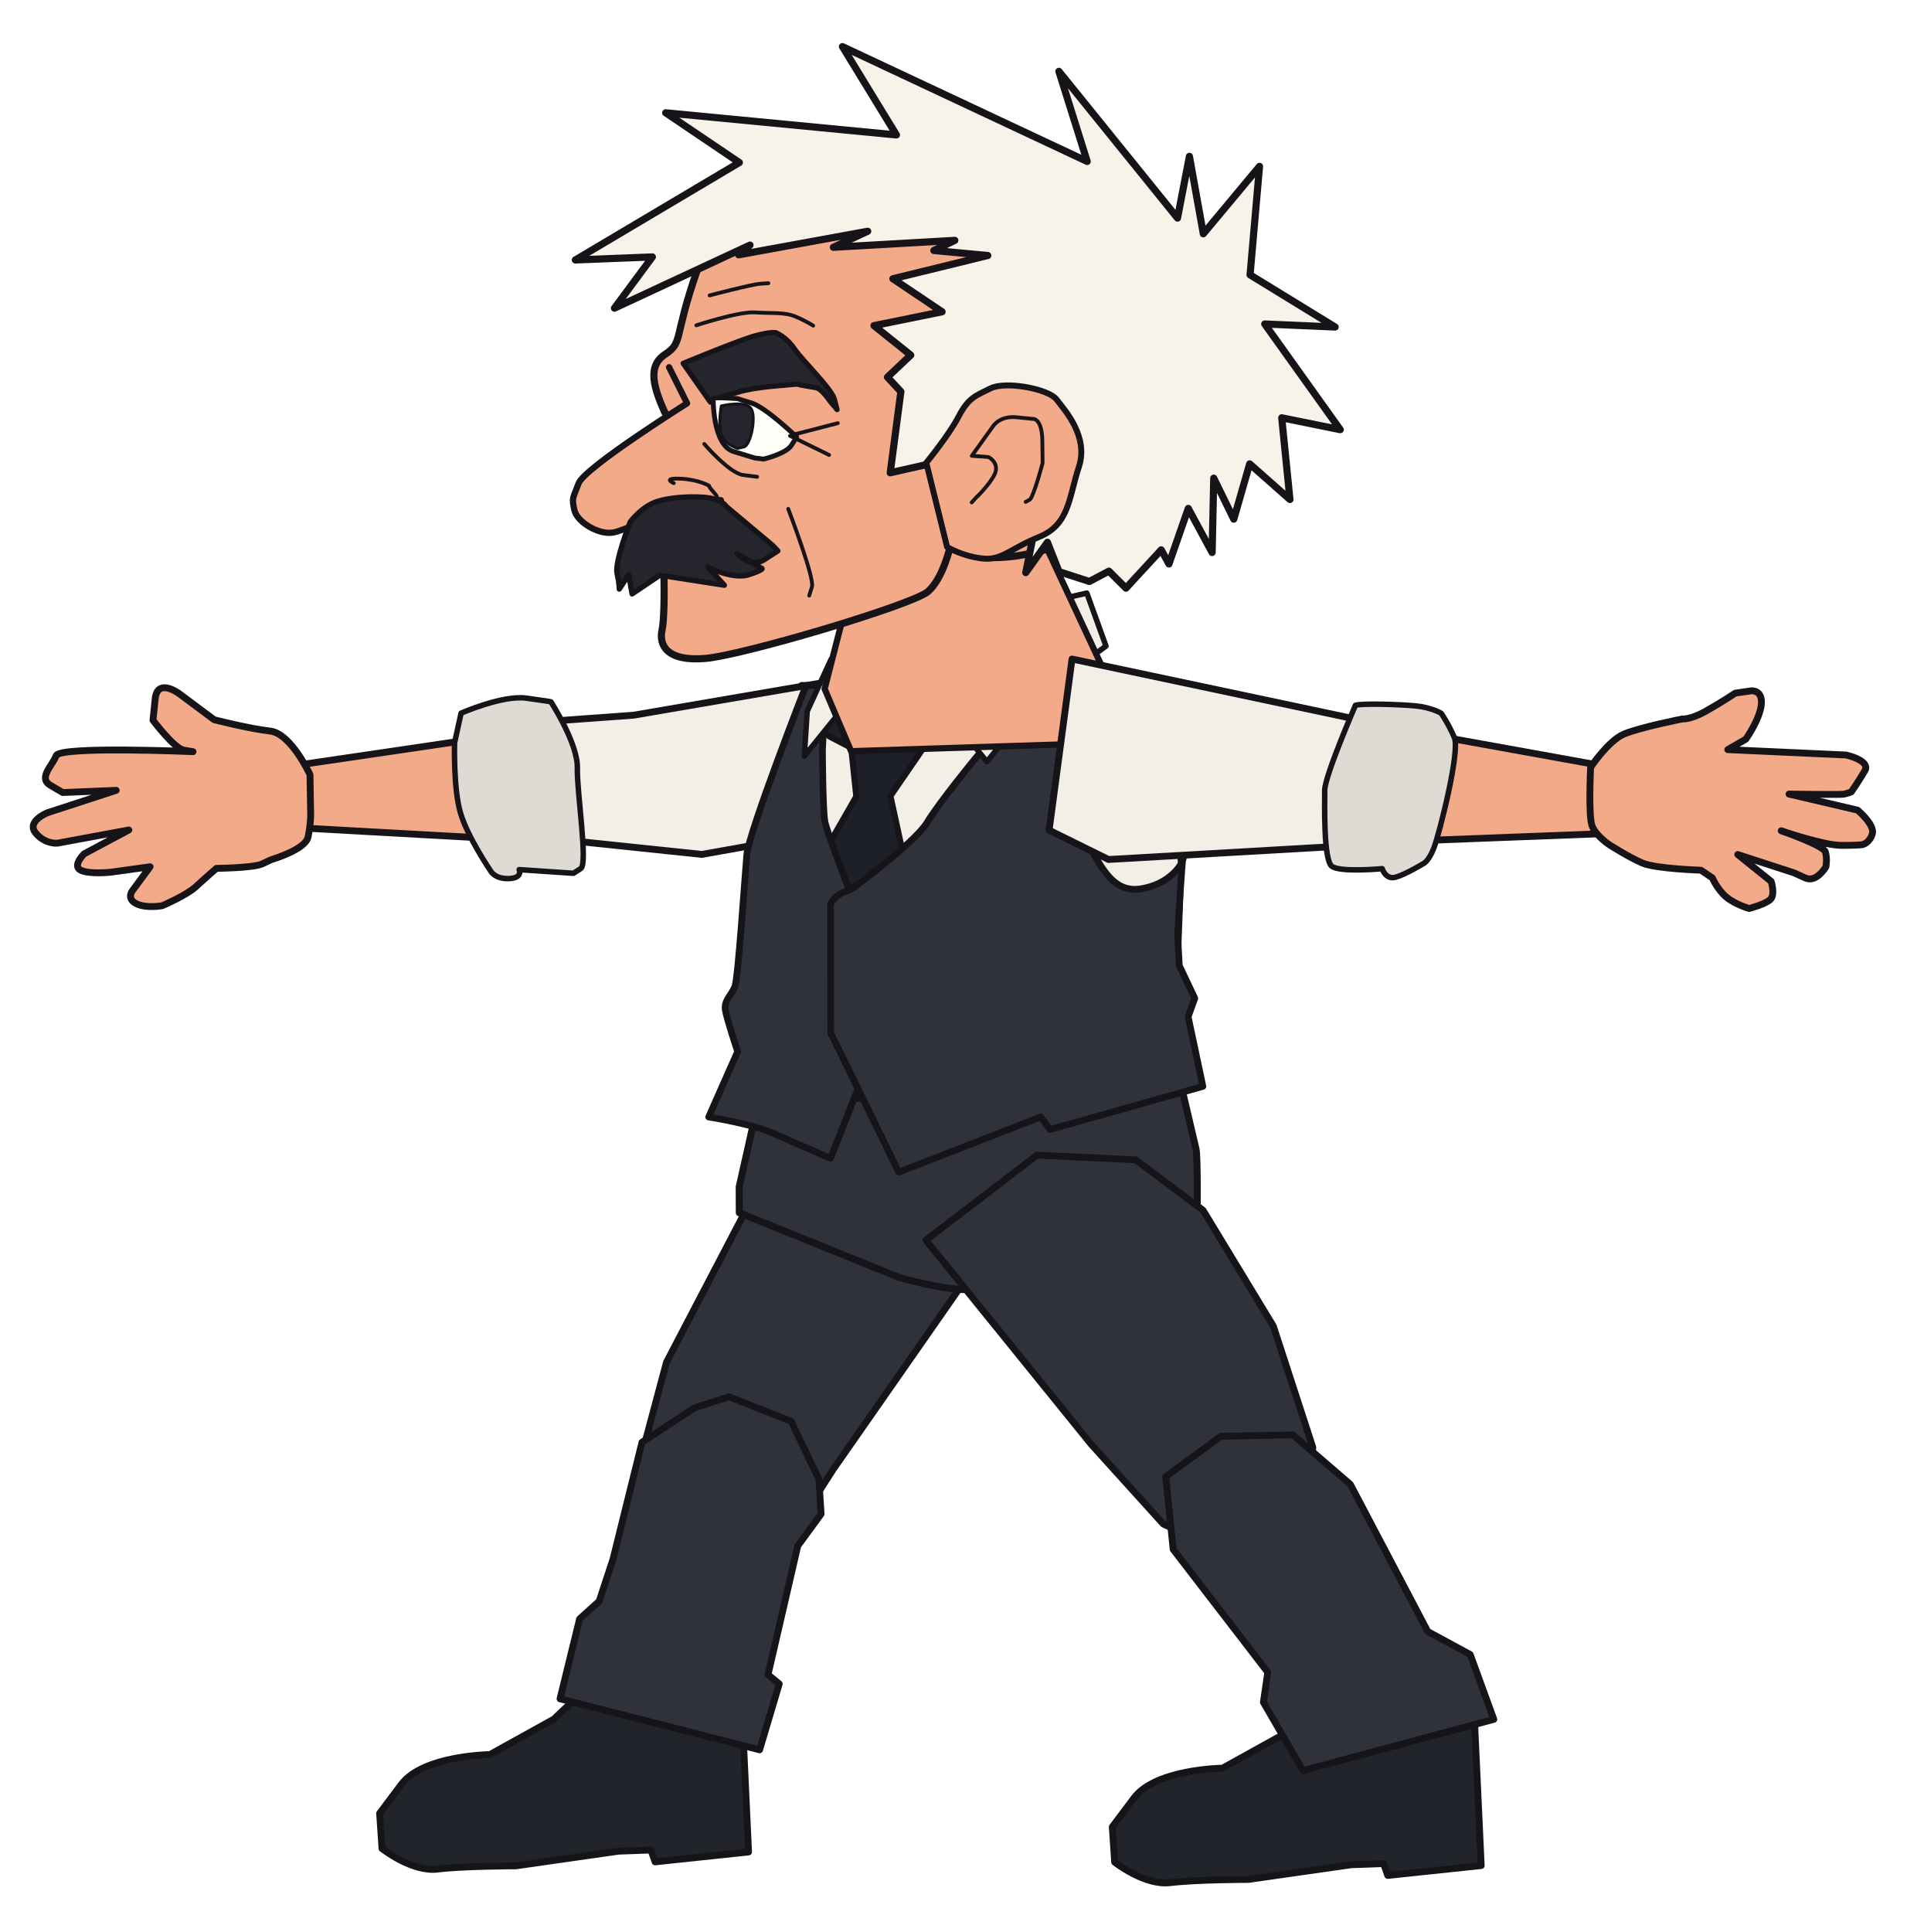
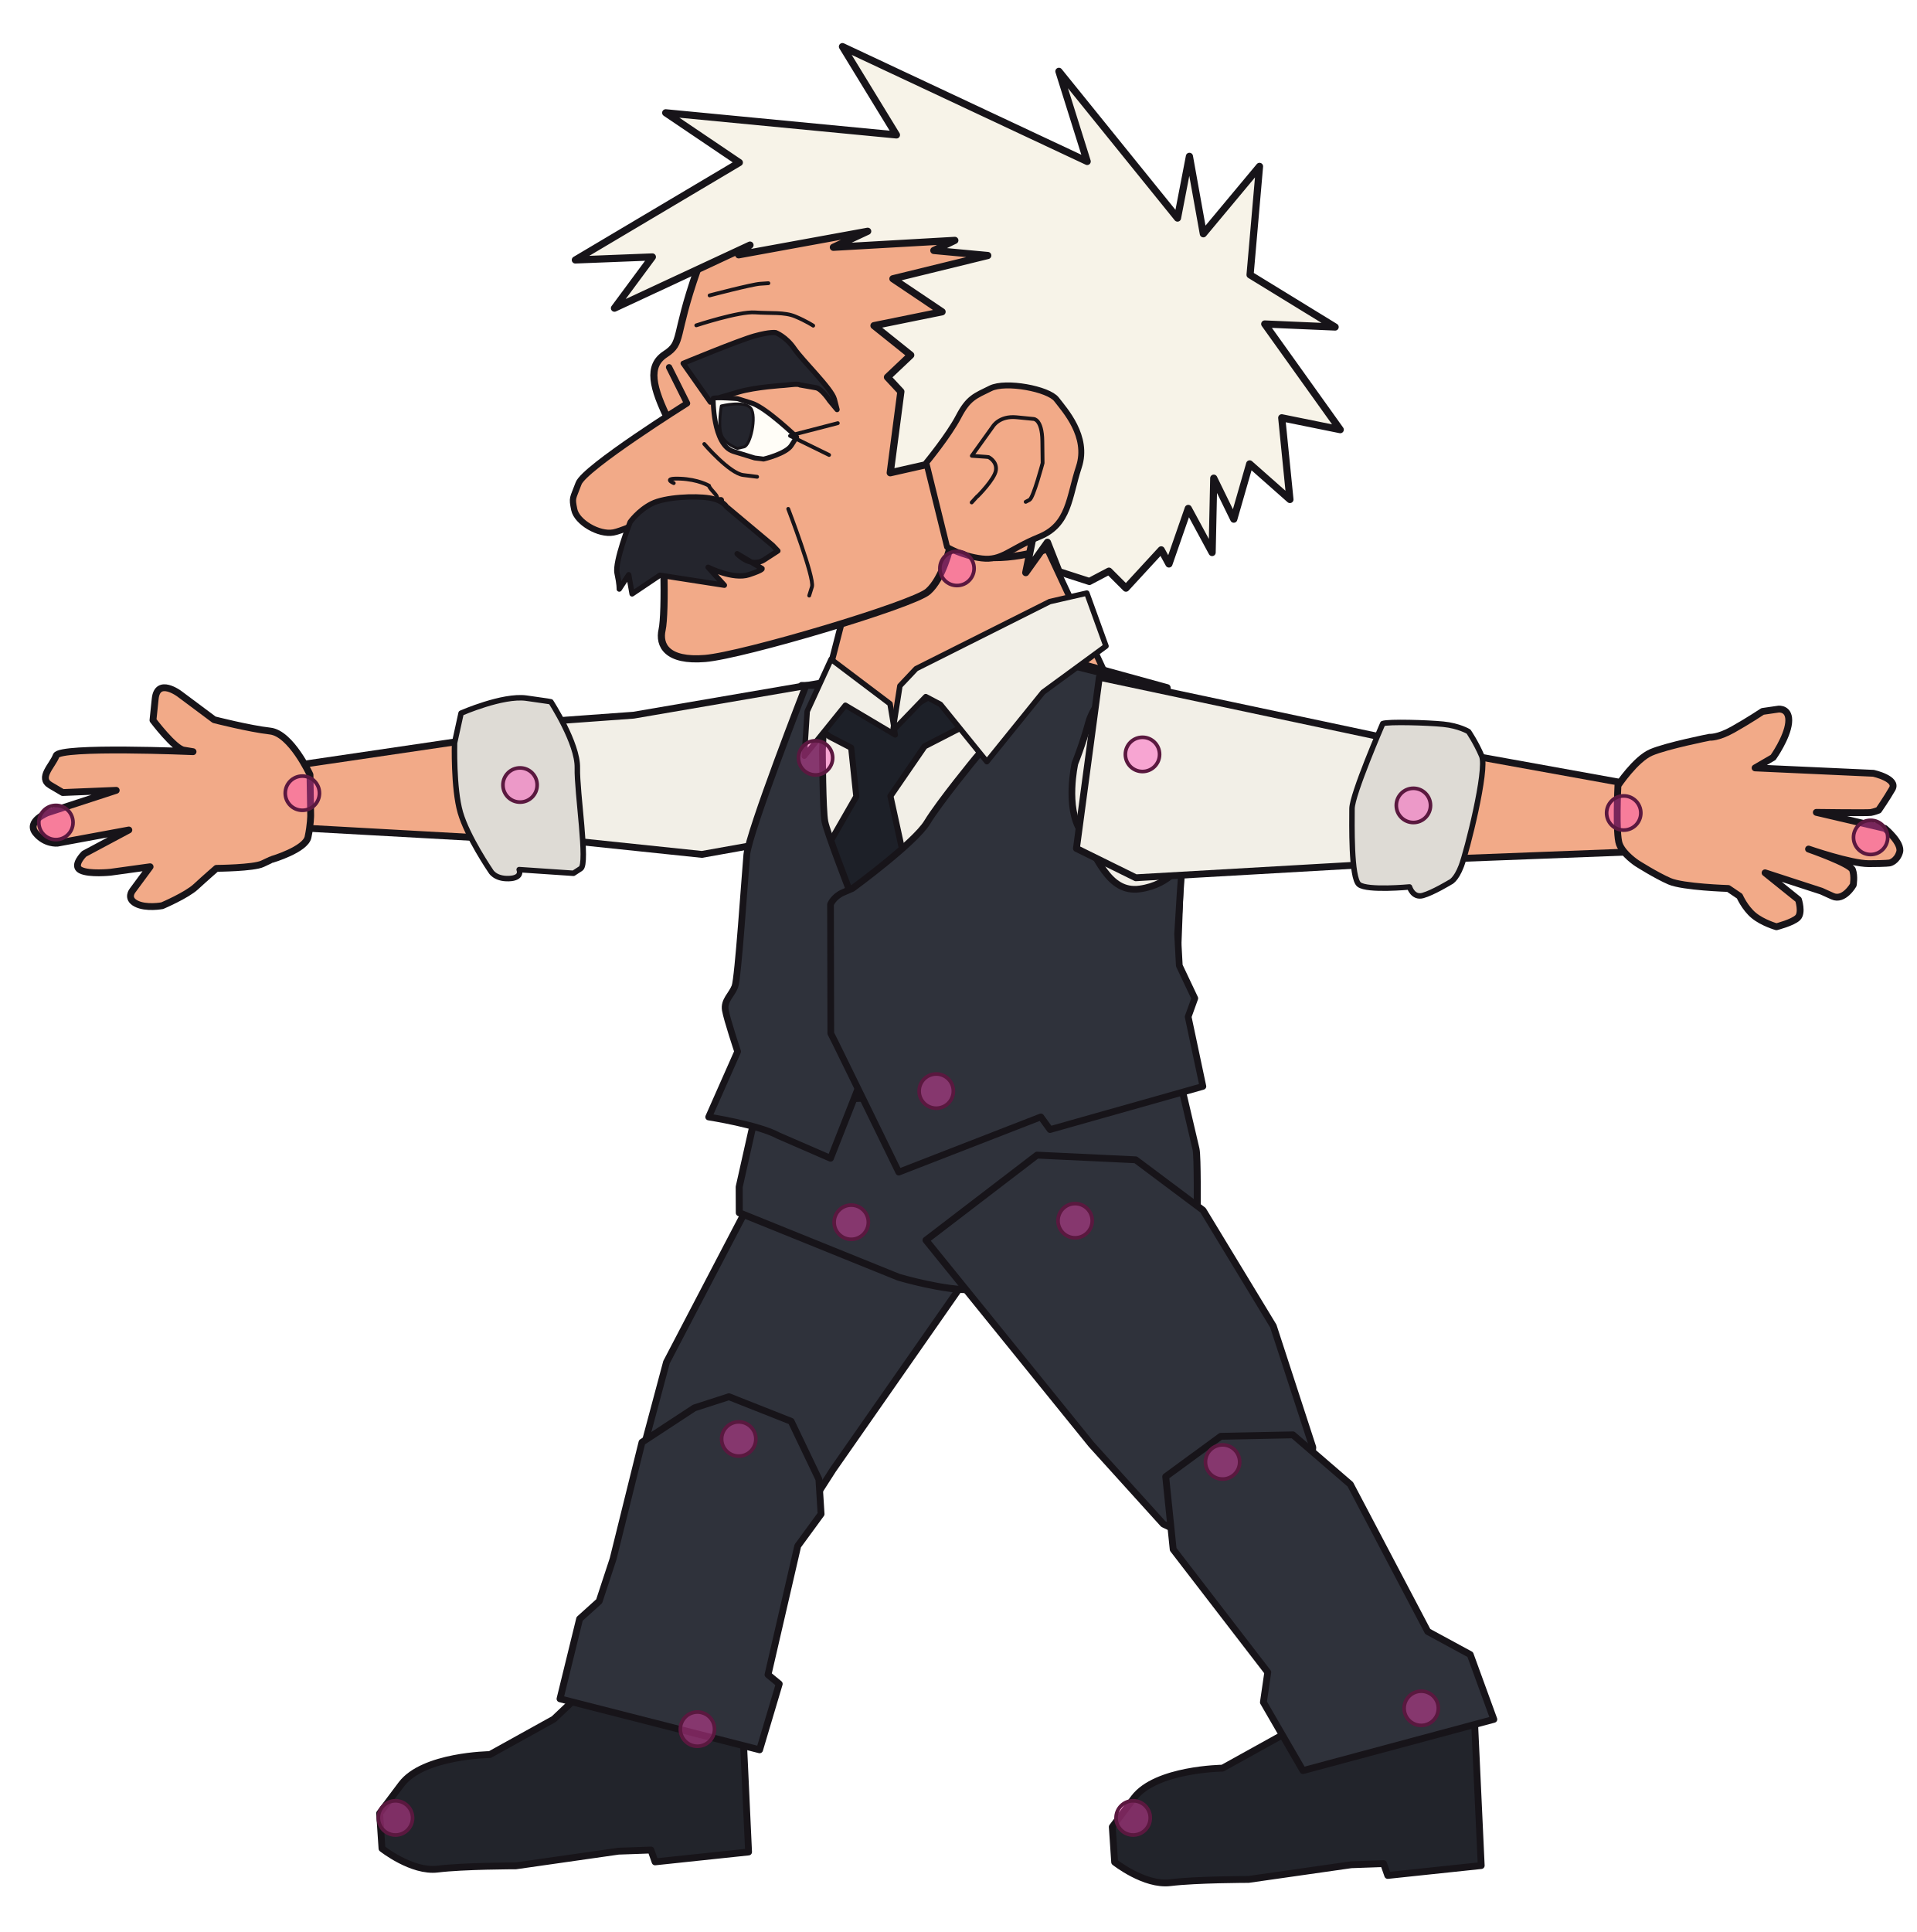
<svg xmlns="http://www.w3.org/2000/svg" version="1.1" xml:space="preserve" id="patent-clerk-svg" width="252mm" height="254mm" viewBox="-28 34 252 254" data-character="patent_clerk" data-art-authority="manual-trace-organized-v1">
  <defs id="defs2" />
  <g id="view-patent-clerk-side-left">
    <g id="part-far-leg-u" data-rig-part="far_leg_u" data-rig-bone="far_leg_u" data-rig-z="0">
      <path style="fill:#2f323b;stroke:#171419;stroke-width:0.9;stroke-linecap:round;stroke-linejoin:round;stroke-miterlimit:4;fill-opacity:1" d="m 69.869,193.512 -10.229,19.575 -3.055,11.414 2.534,7.695 8.969,4.187 9.407,-2.869 4.031,-6.287 18.33,-26.28 -0.723,-8.731 -10.836,-5.893 -14.906,2.435 z" id="path1161" />
    </g>
    <g id="part-far-foot" data-rig-part="far_foot" data-rig-bone="far_leg_foot" data-rig-z="1">
      <path style="fill:#22242b;stroke:#171419;stroke-width:0.9;stroke-linecap:round;stroke-linejoin:round;stroke-miterlimit:4" d="m 48.024,256.982 -3.208,3.037 -8.399,4.656 c 0,0 -8.768,0.097 -11.634,3.908 -2.866,3.812 -2.866,3.812 -2.866,3.812 l 0.312,4.632 c 0,0 3.924,3.119 7.314,2.701 3.391,-0.418 10.282,-0.424 10.282,-0.424 l 13.508,-1.93 4.26,-0.151 0.546,1.557 12.291,-1.299 -0.885,-19.06 -19.779,-4.288 z" id="path1165" />
    </g>
    <g id="part-far-leg-l" data-rig-part="far_leg_l" data-rig-bone="far_leg_l" data-rig-z="2">
      <path style="fill:#2f323b;stroke:#171419;stroke-width:0.9;stroke-linecap:round;stroke-linejoin:round;stroke-miterlimit:4;fill-opacity:1" d="m 63.306,219.095 -6.887,4.516 -3.809,15.362 -1.823,5.541 -2.572,2.319 -2.577,10.511 26.243,6.703 2.582,-8.666 -1.476,-1.211 3.91,-16.925 3.069,-4.197 -0.287,-4.561 -3.649,-7.626 -8.18,-3.235 z" id="path1163" />
    </g>
-     <g id="part-far-arm-l" data-rig-part="far_arm_l" data-rig-bone="far_arm_l" data-rig-z="3">
-       <path style="fill:#f2aa88;stroke:#171419;stroke-width:0.9;stroke-linecap:round;stroke-linejoin:round;stroke-miterlimit:4" d="m 9.134,134.884 31.73,-4.672 8.807,0.706 0.76,11.777 -4.411,2.459 -10.203,-0.964 -24.882,-1.382 -3.767,-3.743 z" id="path1145" />
-     </g>
-     <g id="part-far-arm-u" data-rig-part="far_arm_u" data-rig-bone="far_arm_u" data-rig-z="4">
-       <path style="fill:#f2efe7;stroke:#171419;stroke-width:0.9;stroke-linecap:round;stroke-linejoin:round;stroke-miterlimit:4" d="m 80.377,123.726 -25.071,4.301 -16.297,1.182 -1.182,14.355 26.463,2.766 14.675,-2.621 5.654,-8.102 z" id="path1143" />
-       <path style="fill:#dedbd5;stroke:#171419;stroke-width:0.72;stroke-linecap:round;stroke-linejoin:round;stroke-miterlimit:4" d="m 31.77,131.673 0.859,-3.915 c 0,0 5.468,-2.4 8.568,-1.973 3.1,0.427 3.238,0.478 3.238,0.478 0,0 3.553,5.467 3.481,8.688 -0.072,3.221 1.418,12.608 0.454,13.234 -0.964,0.626 -0.964,0.626 -0.964,0.626 l -7.139,-0.482 c 0,0 0.511,1.117 -1.362,1.18 -1.873,0.063 -2.401,-1.021 -2.401,-1.021 0,0 -3.039,-4.453 -3.97,-7.658 -0.931,-3.204 -0.764,-9.157 -0.764,-9.157 z" id="path1349" />
-     </g>
-     <g id="part-far-hand" data-rig-part="far_hand" data-rig-bone="far_arm_hand" data-rig-z="5">
-       <path style="fill:#f2aa88;stroke:#171419;stroke-width:0.9;stroke-linecap:round;stroke-linejoin:round;stroke-miterlimit:4" d="m 12.761,135.843 c 0,0 -2.489,-5.423 -5.242,-5.73 -2.753,-0.307 -7.361,-1.491 -7.361,-1.491 l -4.565,-3.405 c 0,0 -2.892,-2.177 -3.185,0.647 -0.293,2.824 -0.293,2.824 -0.293,2.824 0,0 2.81,3.728 4.04,3.932 1.229,0.204 1.229,0.204 1.229,0.204 0,0 -17.539,-0.757 -17.999,0.521 -0.46,1.278 -2.411,2.921 -0.774,3.885 1.638,0.965 1.638,0.965 1.638,0.965 l 7.032,-0.289 -9.035,2.944 c 0,0 -2.8,1.119 -1.57,2.648 1.23,1.529 2.879,1.353 2.879,1.353 l 9.387,-1.733 -5.879,3.139 c 0,0 -1.6,1.559 -0.472,2.139 1.128,0.58 3.957,0.274 3.957,0.274 l 5.189,-0.718 -2.29,3.102 c 0,0 -0.883,1.04 0.436,1.732 1.319,0.692 3.452,0.283 3.452,0.283 0,0 3.187,-1.354 4.415,-2.489 1.228,-1.134 2.709,-2.419 2.709,-2.419 0,0 4.886,-0.036 6.058,-0.601 1.172,-0.565 1.226,-0.565 1.226,-0.565 0,0 4.407,-1.294 4.758,-2.935 0.351,-1.64 0.351,-2.866 0.351,-2.866 z" id="path1178" />
+     <g id="layer3" style="display:inline">
+       <g id="part-far-arm-l" data-rig-part="far_arm_l" data-rig-bone="far_arm_l" data-rig-z="3">
+         <path style="fill:#f2aa88;stroke:#171419;stroke-width:0.9;stroke-linecap:round;stroke-linejoin:round;stroke-miterlimit:4" d="m 9.134,134.884 31.73,-4.672 8.807,0.706 0.76,11.777 -4.411,2.459 -10.203,-0.964 -24.882,-1.382 -3.767,-3.743 z" id="path1145" />
+       </g>
+       <g id="part-far-arm-u" data-rig-part="far_arm_u" data-rig-bone="far_arm_u" data-rig-z="4">
+         <path style="fill:#f2efe7;stroke:#171419;stroke-width:0.9;stroke-linecap:round;stroke-linejoin:round;stroke-miterlimit:4" d="m 80.377,123.726 -25.071,4.301 -16.297,1.182 -1.182,14.355 26.463,2.766 14.675,-2.621 5.654,-8.102 z" id="path1143" />
+         <path style="fill:#dedbd5;stroke:#171419;stroke-width:0.72;stroke-linecap:round;stroke-linejoin:round;stroke-miterlimit:4" d="m 31.77,131.673 0.859,-3.915 c 0,0 5.468,-2.4 8.568,-1.973 3.1,0.427 3.238,0.478 3.238,0.478 0,0 3.553,5.467 3.481,8.688 -0.072,3.221 1.418,12.608 0.454,13.234 -0.964,0.626 -0.964,0.626 -0.964,0.626 l -7.139,-0.482 c 0,0 0.511,1.117 -1.362,1.18 -1.873,0.063 -2.401,-1.021 -2.401,-1.021 0,0 -3.039,-4.453 -3.97,-7.658 -0.931,-3.204 -0.764,-9.157 -0.764,-9.157 z" id="path1349" />
+       </g>
+       <g id="part-far-hand" data-rig-part="far_hand" data-rig-bone="far_arm_hand" data-rig-z="5">
+         <path style="fill:#f2aa88;stroke:#171419;stroke-width:0.9;stroke-linecap:round;stroke-linejoin:round;stroke-miterlimit:4" d="m 12.761,135.843 c 0,0 -2.489,-5.423 -5.242,-5.73 -2.753,-0.307 -7.361,-1.491 -7.361,-1.491 l -4.565,-3.405 c 0,0 -2.892,-2.177 -3.185,0.647 -0.293,2.824 -0.293,2.824 -0.293,2.824 0,0 2.81,3.728 4.04,3.932 1.229,0.204 1.229,0.204 1.229,0.204 0,0 -17.539,-0.757 -17.999,0.521 -0.46,1.278 -2.411,2.921 -0.774,3.885 1.638,0.965 1.638,0.965 1.638,0.965 l 7.032,-0.289 -9.035,2.944 c 0,0 -2.8,1.119 -1.57,2.648 1.23,1.529 2.879,1.353 2.879,1.353 l 9.387,-1.733 -5.879,3.139 c 0,0 -1.6,1.559 -0.472,2.139 1.128,0.58 3.957,0.274 3.957,0.274 l 5.189,-0.718 -2.29,3.102 c 0,0 -0.883,1.04 0.436,1.732 1.319,0.692 3.452,0.283 3.452,0.283 0,0 3.187,-1.354 4.415,-2.489 1.228,-1.134 2.709,-2.419 2.709,-2.419 0,0 4.886,-0.036 6.058,-0.601 1.172,-0.565 1.226,-0.565 1.226,-0.565 0,0 4.407,-1.294 4.758,-2.935 0.351,-1.64 0.351,-2.866 0.351,-2.866 z" id="path1178" />
+       </g>
    </g>
    <g id="part-pelvis" data-rig-part="pelvis" data-rig-bone="pelvis" data-rig-z="6">
      <path style="fill:#2f323b;stroke:#171419;stroke-width:0.92;stroke-linecap:round;stroke-linejoin:round;stroke-miterlimit:4;fill-opacity:1" d="m 72.269,176.352 -3.072,13.697 0.013,3.396 20.955,8.474 c 0,0 6.194,1.832 9.72,1.621 3.526,-0.211 21.188,-3.648 21.188,-3.648 l 8.349,-6.816 c 0,0 0.067,-7.025 -0.154,-7.991 -0.222,-0.966 -2.692,-11.496 -2.692,-11.496 z" id="path1153" />
+     </g>
+     <g id="part-neck" data-rig-part="neck" data-rig-bone="torso" data-rig-z="8">
+       <path style="fill:#f2aa88;stroke:#171419;stroke-width:0.82;stroke-linecap:round;stroke-linejoin:round;stroke-miterlimit:4" d="m 83.139,114.024 -2.708,10.535 3.482,8.202 31.79,-1.025 1.826,-8.767 -10.096,-21.658 -13.065,0.648 z" id="path1115" />
    </g>
    <g id="part-torso" data-rig-part="torso" data-rig-bone="torso" data-rig-z="7">
      <g id="torso-shirt">
        <path style="fill:#f2efe7;stroke:#171419;stroke-width:0.88;stroke-linecap:round;stroke-linejoin:round;stroke-miterlimit:4" d="m 78.196,124.142 c 0,0 -5.794,17.323 -6.3,20.041 -0.506,2.718 -2.931,21.648 -2.931,21.648 l 2.502,13.079 54.739,-1.992 1.113,-29.57 -1.836,-22.956 -11.671,-3.207 -18.771,6.433 -5.317,2.412 z" id="path1109" />
      </g>
      <g id="torso-collar">
        <path style="fill:#1d2028;stroke:#171419;stroke-width:0.8;stroke-linecap:round;stroke-linejoin:round;stroke-miterlimit:4" d="m 81.068,130.825 2.856,1.478 0.673,6.413 -3.742,6.515 -0.631,23.139 4.83,4.397 3.216,-4.27 2.414,-22.515 -1.602,-7.326 4.492,-6.539 8.909,-4.581 -2.655,-5.148 -9.312,5.326 -3.41,0.479 -4.797,-3.547 -3.387,4.461 z" id="path1118" />
      </g>
      <g id="torso-vest-far">
        <path style="fill:#2f323b;fill-opacity:1;stroke:#171419;stroke-width:0.88;stroke-linecap:round;stroke-linejoin:round;stroke-miterlimit:4" d="m 77.94,124.233 c 0,0 -7.485,19.171 -7.745,22.156 -0.26,2.984 -1.141,16.207 -1.561,17.306 -0.42,1.099 -1.476,1.836 -1.26,3.098 0.216,1.262 1.62,5.454 1.62,5.454 l -3.81,8.606 c 0,0 6.574,1.025 9.154,2.446 l 6.87,2.984 4.904,-12.449 -2.456,-22.876 c 0,0 -2.898,-7.468 -3.187,-8.935 -0.288,-1.467 -0.323,-9.368 -0.323,-9.368 l 0.4,-8.523 -3.14,-0.029 z" id="path1105" />
      </g>
      <g id="torso-vest-near">
        <path style="fill:#2f323b;fill-opacity:1;stroke:#171419;stroke-width:0.88;stroke-linecap:round;stroke-linejoin:round;stroke-miterlimit:4" d="m 111.487,121.137 8.08,2.018 c 0,0 -3.622,2.853 -4.413,5.77 -0.792,2.917 -1.808,5.432 -1.808,5.432 0,0 -1.3,5.771 0.778,8.945 2.078,3.174 3.561,8.139 7.716,7.573 4.155,-0.566 5.865,-3.578 5.745,-4.148 -0.12,-0.57 -0.739,10.073 -0.739,10.073 l 0.223,4.149 2.037,4.299 -0.874,2.427 1.939,9.153 -20.1,5.677 -1.209,-1.666 -18.682,7.263 c 0,0 -7.605,-15.59 -8.272,-16.917 l -0.666,-1.327 -0.035,-16.967 c 0,0 0.402,-1.013 1.65,-1.554 l 1.247,-0.542 c 0,0 8.162,-5.965 9.803,-8.668 1.642,-2.703 6.423,-8.515 6.423,-8.515 l 11.089,-12.886 z" id="path1107" />
      </g>
      <g id="layer1">
        <path style="fill:#f2efe7;stroke:#171419;stroke-width:0.72;stroke-linecap:round;stroke-linejoin:round;stroke-miterlimit:4" d="m 81.281,120.675 -3.143,6.846 -0.377,5.888 5.401,-6.688 6.551,3.893 -0.68,-4.086 z" id="path1111" />
        <path style="fill:#f2efe7;stroke:#171419;stroke-width:0.72;stroke-linecap:round;stroke-linejoin:round;stroke-miterlimit:4" d="m 89.405,130.075 0.924,-5.906 2.13,-2.257 17.571,-8.819 4.877,-1.119 2.521,6.967 -8.281,6.066 -7.382,9.132 -6.107,-7.538 -1.928,-1.014 z" id="path1113" />
      </g>
-     </g>
-     <g id="part-neck" data-rig-part="neck" data-rig-bone="torso" data-rig-z="8">
-       <path style="fill:#f2aa88;stroke:#171419;stroke-width:0.82;stroke-linecap:round;stroke-linejoin:round;stroke-miterlimit:4" d="m 83.139,114.024 -2.708,10.535 3.482,8.202 31.79,-1.025 1.826,-8.767 -10.096,-21.658 -13.065,0.648 z" id="path1115" />
    </g>
    <g id="part-head" data-rig-part="head" data-rig-bone="head" data-rig-z="9">
      <g id="head-base">
        <path style="fill:#f2aa88;stroke:#171419;stroke-width:0.94;stroke-linecap:round;stroke-linejoin:round;stroke-miterlimit:4" d="m 99.407,56.369 c -13.405,0.184 -32.648,4.37 -35.744,13.198 -3.095,8.828 -1.816,9.453 -4.18,10.998 -2.364,1.545 -1.76,4.296 0.553,8.936 -1.595,9.614 -1.7,5.124 -1.664,12.582 1.057,1.336 1.158,12.637 0.691,14.699 -0.467,2.062 0.65,4.197 5.638,3.788 4.989,-0.409 27.332,-7.059 29.325,-8.803 1.994,-1.744 2.921,-5.944 2.921,-5.944 2.688,1.68 6.696,2.05 12.299,0.498 9.924,-2.177 16.403,-5.454 19.801,-13.226 3.822,-8.744 4.525,-18.415 0.247,-26.167 0,0 -16.484,-10.743 -29.889,-10.559 z" id="path973" />
        <path style="fill:#f2aa88;stroke:#171419;stroke-width:0.82;stroke-linecap:round;stroke-linejoin:round;stroke-miterlimit:4" d="m 59.977,82.281 2.369,4.743 c 0,0 -13.514,8.475 -14.27,10.536 -0.756,2.06 -0.906,1.778 -0.567,3.435 0.339,1.657 3.245,3.367 5.148,3.01 1.902,-0.356 8.618,-3.807 11.377,-4.027 l 2.759,-0.221" id="path1074" />
      </g>
      <g id="head-hair">
        <path style="fill:#f7f3e8;stroke:#171419;stroke-width:0.94;stroke-linecap:round;stroke-linejoin:round;stroke-miterlimit:4" d="m 90.458,85.485 -1.402,10.672 10.396,-2.347 8.83,8.589 -1.405,6.884 2.853,-3.992 1.523,3.866 3.99,1.287 2.573,-1.355 2.238,2.236 4.638,-5.037 1.014,1.857 2.541,-7.302 3.138,5.798 0.212,-9.777 2.634,5.392 2.091,-7.269 5.294,4.682 -1.079,-10.741 7.694,1.561 -9.93,-13.895 9.259,0.4 -11.187,-6.861 1.244,-14.259 -7.389,8.862 -1.83,-10.183 -1.565,8.116 -15.596,-19.291 3.72,11.849 -32.182,-15.099 7.1,11.612 -30.342,-2.911 9.686,6.54 -21.567,12.808 10.13,-0.398 -4.986,6.737 17.824,-8.295 -1.492,1.281 16.967,-3.098 -4.516,2.108 15.975,-0.911 -2.764,1.33 7.094,0.66 -12.475,3.056 6.467,4.344 -8.957,1.822 4.837,3.873 -3.065,2.9 z" id="path1078" />
      </g>
      <g id="head-features">
        <path style="fill:#f2aa88;stroke:#171419;stroke-width:0.78;stroke-linecap:round;stroke-linejoin:round;stroke-miterlimit:4" d="m 93.799,94.835 c 0,0 2.957,-3.587 4.245,-6.063 1.289,-2.475 2.197,-2.721 4.2,-3.712 2.003,-0.991 7.627,0.066 8.679,1.449 1.052,1.383 4.272,4.856 2.941,8.875 -1.331,4.019 -1.23,7.573 -5.218,9.202 -3.988,1.629 -4.903,3.145 -7.55,2.83 -2.648,-0.315 -4.564,-1.509 -4.564,-1.509 Z" id="path1080" />
        <path style="fill:#24252d;stroke:#171419;stroke-width:0.68;stroke-linecap:round;stroke-linejoin:round;stroke-miterlimit:4" d="m 61.824,81.771 c 0,0 7.295,-3.021 9.385,-3.604 2.09,-0.583 2.797,-0.434 2.797,-0.434 0,0 1.36,0.521 2.43,2.093 1.069,1.573 4.922,5.273 5.277,6.649 0.355,1.376 0.355,1.376 0.355,1.376 l -0.971,-1.165 c 0,0 -1.034,-1.581 -1.796,-1.712 -0.762,-0.13 -2.132,-0.373 -2.132,-0.373 0,0 -0.016,-0.149 -1.042,-0.047 -1.026,0.102 -1.026,0.102 -1.026,0.102 0,0 -3.76,0.225 -5.969,0.878 -2.21,0.653 -2.398,0.699 -2.398,0.699 l -1.323,0.642 z" id="path1084" />
        <path style="fill:#fffdf7;stroke:#171419;stroke-width:0.64;stroke-linecap:round;stroke-linejoin:round;stroke-miterlimit:4" d="m 65.779,86.362 c 0,0 -0.106,6.144 2.674,6.996 2.78,0.853 2.78,0.853 2.78,0.853 l 1.175,0.146 c 0,0 2.943,-0.695 3.646,-1.796 0.704,-1.1 0.704,-1.1 0.704,-1.1 0,0 -4.032,-3.879 -5.912,-4.466 -1.88,-0.587 -1.88,-0.587 -1.88,-0.587 0,0 -2.814,-0.21 -3.187,-0.047 z" id="path1086" />
        <path style="fill:#24252d;stroke:#171419;stroke-width:0.38;stroke-linecap:round;stroke-linejoin:round;stroke-miterlimit:4" d="m 66.845,87.368 c 0,0 3.074,-0.755 3.876,0.301 0.802,1.056 -0.031,4.887 -0.894,5.084 -0.863,0.196 -0.863,0.196 -0.863,0.196 0,0 -1.598,-0.508 -2.094,-1.726 -0.496,-1.219 -0.025,-3.854 -0.025,-3.854 z" id="path1292" />
        <path style="fill:none;stroke:#171419;stroke-width:0.5;stroke-linecap:round;stroke-linejoin:round;stroke-miterlimit:4" d="m 99.767,100.057 0.741,-0.813 v 0 h 0.034 c 0,0 2.26,-2.247 2.414,-3.43 0.153,-1.183 -0.971,-1.72 -0.971,-1.72 0,0 -0.291,-0.051 -2.199,-0.167 l 2.789,-3.888 c 0,0 0.845,-1.403 3.09,-1.181 2.245,0.222 2.245,0.222 2.245,0.222 0,0 1.115,-6.36e-4 1.15,2.898 0.034,2.899 0.034,2.899 0.034,2.899 0,0 -1.21,4.571 -1.718,4.836 -0.508,0.265 -0.508,0.265 -0.508,0.265" id="path1088" />
        <path style="fill:none;stroke:#171419;stroke-width:0.5;stroke-linecap:round;stroke-linejoin:round;stroke-miterlimit:4" d="m 75.881,91.3 5.138,2.515" id="path1090" />
        <path style="fill:none;stroke:#171419;stroke-width:0.5;stroke-linecap:round;stroke-linejoin:round;stroke-miterlimit:4" d="m 76.355,91.137 5.808,-1.504" id="path1092" />
        <path style="fill:none;stroke:#171419;stroke-width:0.5;stroke-linecap:round;stroke-linejoin:round;stroke-miterlimit:4" d="m 64.607,92.372 c 0,0 3.306,3.856 5.126,4.084 1.82,0.228 1.82,0.228 1.82,0.228" id="path1094" />
        <path style="fill:none;stroke:#171419;stroke-width:0.5;stroke-linecap:round;stroke-linejoin:round;stroke-miterlimit:4" d="m 60.593,97.515 c 0,0 -1.591,-0.678 0.825,-0.584 2.416,0.094 3.824,0.931 3.824,0.931 0,0 -0.183,-0.001 0.812,1.097 0.995,1.099 -1.089,1.745 -1.089,1.745" id="path1096" />
        <path style="fill:#24252d;stroke:#171419;stroke-width:0.7;stroke-linecap:round;stroke-linejoin:round;stroke-miterlimit:4" d="m 54.857,102.641 c 0,0 -2.047,5.215 -1.72,6.715 0.328,1.5 0.292,2.089 0.292,2.089 l 1.24,-1.888 0.446,2.524 3.655,-2.457 8.479,1.317 -2.14,-2.36 c 0,0 3.291,1.662 5.374,0.97 2.084,-0.692 1.701,-0.821 1.701,-0.821 l -3.259,-1.935 c 0,0 1.783,1.948 3.57,0.789 1.788,-1.159 1.788,-1.159 1.788,-1.159 l -0.69,-0.725 -6.084,-5.101 c 0,0 -0.456,-0.853 -2.274,-1.141 -1.818,-0.288 -5.769,-0.136 -7.536,0.759 -1.767,0.894 -2.843,2.424 -2.843,2.424 z" id="path1082" />
        <path style="fill:none;stroke:#171419;stroke-width:0.5;stroke-linecap:round;stroke-linejoin:round;stroke-miterlimit:4" d="m 75.644,100.901 c 0,0 3.484,9.081 3.122,10.242 -0.362,1.161 -0.362,1.161 -0.362,1.161" id="path1098" />
        <path style="fill:none;stroke:#171419;stroke-width:0.5;stroke-linecap:round;stroke-linejoin:round;stroke-miterlimit:4" d="m 63.555,76.773 c 0,0 5.604,-1.847 7.713,-1.699 2.108,0.148 3.856,-0.07 5.295,0.529 1.439,0.599 2.367,1.212 2.367,1.212" id="path1100" />
        <path style="fill:none;stroke:#171419;stroke-width:0.5;stroke-linecap:round;stroke-linejoin:round;stroke-miterlimit:4" d="m 65.308,72.838 c 0,0 5.543,-1.458 6.637,-1.531 1.093,-0.073 1.093,-0.073 1.093,-0.073" id="path1102" />
      </g>
    </g>
    <g id="part-near-foot" data-rig-part="near_foot" data-rig-bone="near_leg_foot" data-rig-z="10">
      <path style="fill:#22242b;stroke:#171419;stroke-width:0.9;stroke-linecap:round;stroke-linejoin:round;stroke-miterlimit:4" d="m 144.362,258.767 -3.208,3.037 -8.399,4.656 c 0,0 -8.768,0.097 -11.634,3.908 -2.866,3.812 -2.866,3.812 -2.866,3.812 l 0.312,4.632 c 0,0 3.924,3.119 7.314,2.701 3.391,-0.418 10.282,-0.424 10.282,-0.424 l 13.508,-1.93 4.26,-0.151 0.546,1.557 12.291,-1.299 -0.885,-19.06 -19.779,-4.288 z" id="path1172" />
    </g>
    <g id="part-near-leg-u" data-rig-part="near_leg_u" data-rig-bone="near_leg_u" data-rig-z="11">
      <path style="fill:#2f323b;stroke:#171419;stroke-width:0.9;stroke-linecap:round;stroke-linejoin:round;stroke-miterlimit:4;fill-opacity:1" d="m 93.753,197.046 21.744,26.851 9.467,10.466 6.931,3.273 11.727,-2.842 1.003,-10.506 -5.196,-15.949 -9.244,-15.233 -8.853,-6.627 -12.976,-0.616 z" id="path1156" />
    </g>
    <g id="part-near-leg-l" data-rig-part="near_leg_l" data-rig-bone="near_leg_l" data-rig-z="12">
      <path style="fill:#2f323b;stroke:#171419;stroke-width:0.9;stroke-linecap:round;stroke-linejoin:round;stroke-miterlimit:4;fill-opacity:1" d="m 125.28,228.133 0.984,9.563 12.438,16.156 -0.575,3.944 5.201,8.986 25.098,-6.74 -3.105,-8.518 -5.586,-3.031 -10.179,-19.347 -7.546,-6.506 -9.488,0.192 z" id="path1158" />
    </g>
-     <g id="part-near-arm-l" data-rig-part="near_arm_l" data-rig-bone="near_arm_l" data-rig-z="13">
-       <path style="fill:#f2aa88;stroke:#171419;stroke-width:0.9;stroke-linecap:round;stroke-linejoin:round;stroke-miterlimit:4" d="m 149.567,128.693 32.907,5.946 6.264,1.305 1.131,3.505 -0.972,1.82 -5.477,2.307 -36.997,1.419 -5.599,-7.602 0.578,-6.403 z" id="path1150" />
+     <g id="layer2" style="display:inline" transform="translate(3.591521,2.403201)">
+       <g id="part-near-arm-l" data-rig-part="near_arm_l" data-rig-bone="near_arm_l" data-rig-z="13" style="display:inline">
+         <path style="fill:#f2aa88;stroke:#171419;stroke-width:0.9;stroke-linecap:round;stroke-linejoin:round;stroke-miterlimit:4" d="m 149.567,128.693 32.907,5.946 6.264,1.305 1.131,3.505 -0.972,1.82 -5.477,2.307 -36.997,1.419 -5.599,-7.602 0.578,-6.403 z" id="path1150" />
+       </g>
+       <g id="part-near-arm-u" data-rig-part="near_arm_u" data-rig-bone="near_arm_u" data-rig-z="14">
+         <path style="fill:#f2efe7;stroke:#171419;stroke-width:0.9;stroke-linecap:round;stroke-linejoin:round;stroke-miterlimit:4" d="m 112.962,120.641 40.202,8.522 4.752,0.803 -2.481,10.121 -0.408,4.777 -37.269,2.133 -7.809,-3.852 z" id="path1148" />
+         <path style="fill:#dedbd5;stroke:#171419;stroke-width:0.72;stroke-linecap:round;stroke-linejoin:round;stroke-miterlimit:4" d="m 150.229,126.728 c 0,0 -4.042,9.309 -4.042,11.188 0,1.879 -0.16,9.134 0.935,9.973 1.095,0.839 6.626,0.314 6.626,0.314 0,0 0.439,1.487 1.751,1.126 1.312,-0.361 3.586,-1.744 3.586,-1.744 0,0 0.758,-0.253 1.478,-2.154 0.72,-1.901 3.448,-12.654 2.678,-14.456 -0.77,-1.803 -1.73,-3.195 -1.73,-3.195 0,0 -1.249,-0.763 -3.328,-0.97 -2.078,-0.207 -7.215,-0.36 -7.954,-0.083 z" id="path1352" />
+       </g>
+       <g id="part-near-hand" data-rig-part="near_hand" data-rig-bone="near_arm_hand" data-rig-z="15">
+         <path style="fill:#f2aa88;stroke:#171419;stroke-width:0.9;stroke-linecap:round;stroke-linejoin:round;stroke-miterlimit:4" d="m 181.15,134.877 c 0,0 2.316,-3.481 4.373,-4.361 2.057,-0.88 7.682,-1.993 7.682,-1.993 0,0 1.066,0.11 3.053,-1.002 1.988,-1.112 3.92,-2.394 3.92,-2.394 l 2.101,-0.305 c 0,0 1.526,-0.158 1.32,1.81 -0.206,1.968 -2.039,4.546 -2.039,4.546 l -2.372,1.376 15.565,0.708 c 0,0 3.237,0.717 2.464,2.054 -0.774,1.337 -1.787,2.793 -1.787,2.793 0,0 -0.587,0.235 -1.029,0.307 -0.443,0.072 -7.161,-0.016 -7.161,-0.016 l 9.016,2.11 c 0,0 2.299,1.914 1.936,3.12 -0.363,1.206 -1.279,1.411 -1.279,1.411 0,0 -0.406,0.102 -2.775,0.102 -2.369,0 -7.921,-1.921 -7.921,-1.921 0,0 5.494,1.909 5.788,2.747 0.294,0.838 0.089,1.981 0.089,1.981 0,0 -1.23,2.146 -2.71,1.475 -1.481,-0.671 -1.481,-0.671 -1.481,-0.671 l -7.402,-2.408 4.389,3.528 c 0,0 0.561,1.714 -0.09,2.364 -0.651,0.651 -2.805,1.2 -2.805,1.2 0,0 -1.786,-0.506 -2.97,-1.477 -1.184,-0.971 -1.872,-2.548 -1.872,-2.548 l -1.492,-1.007 c 0,0 -5.949,-0.181 -7.721,-0.95 -1.772,-0.768 -4.27,-2.359 -4.27,-2.359 0,0 -1.83,-1.188 -2.331,-2.536 -0.5,-1.348 -0.187,-7.683 -0.187,-7.683 z" id="path1182" />
+       </g>
    </g>
-     <g id="part-near-arm-u" data-rig-part="near_arm_u" data-rig-bone="near_arm_u" data-rig-z="14">
-       <path style="fill:#f2efe7;stroke:#171419;stroke-width:0.9;stroke-linecap:round;stroke-linejoin:round;stroke-miterlimit:4" d="m 112.962,120.641 40.202,8.522 4.752,0.803 -2.481,10.121 -0.408,4.777 -37.269,2.133 -7.809,-3.852 z" id="path1148" />
-       <path style="fill:#dedbd5;stroke:#171419;stroke-width:0.72;stroke-linecap:round;stroke-linejoin:round;stroke-miterlimit:4" d="m 150.229,126.728 c 0,0 -4.042,9.309 -4.042,11.188 0,1.879 -0.16,9.134 0.935,9.973 1.095,0.839 6.626,0.314 6.626,0.314 0,0 0.439,1.487 1.751,1.126 1.312,-0.361 3.586,-1.744 3.586,-1.744 0,0 0.758,-0.253 1.478,-2.154 0.72,-1.901 3.448,-12.654 2.678,-14.456 -0.77,-1.803 -1.73,-3.195 -1.73,-3.195 0,0 -1.249,-0.763 -3.328,-0.97 -2.078,-0.207 -7.215,-0.36 -7.954,-0.083 z" id="path1352" />
-     </g>
-     <g id="part-near-hand" data-rig-part="near_hand" data-rig-bone="near_arm_hand" data-rig-z="15">
-       <path style="fill:#f2aa88;stroke:#171419;stroke-width:0.9;stroke-linecap:round;stroke-linejoin:round;stroke-miterlimit:4" d="m 181.15,134.877 c 0,0 2.316,-3.481 4.373,-4.361 2.057,-0.88 7.682,-1.993 7.682,-1.993 0,0 1.066,0.11 3.053,-1.002 1.988,-1.112 3.92,-2.394 3.92,-2.394 l 2.101,-0.305 c 0,0 1.526,-0.158 1.32,1.81 -0.206,1.968 -2.039,4.546 -2.039,4.546 l -2.372,1.376 15.565,0.708 c 0,0 3.237,0.717 2.464,2.054 -0.774,1.337 -1.787,2.793 -1.787,2.793 0,0 -0.587,0.235 -1.029,0.307 -0.443,0.072 -7.161,-0.016 -7.161,-0.016 l 9.016,2.11 c 0,0 2.299,1.914 1.936,3.12 -0.363,1.206 -1.279,1.411 -1.279,1.411 0,0 -0.406,0.102 -2.775,0.102 -2.369,0 -7.921,-1.921 -7.921,-1.921 0,0 5.494,1.909 5.788,2.747 0.294,0.838 0.089,1.981 0.089,1.981 0,0 -1.23,2.146 -2.71,1.475 -1.481,-0.671 -1.481,-0.671 -1.481,-0.671 l -7.402,-2.408 4.389,3.528 c 0,0 0.561,1.714 -0.09,2.364 -0.651,0.651 -2.805,1.2 -2.805,1.2 0,0 -1.786,-0.506 -2.97,-1.477 -1.184,-0.971 -1.872,-2.548 -1.872,-2.548 l -1.492,-1.007 c 0,0 -5.949,-0.181 -7.721,-0.95 -1.772,-0.768 -4.27,-2.359 -4.27,-2.359 0,0 -1.83,-1.188 -2.331,-2.536 -0.5,-1.348 -0.187,-7.683 -0.187,-7.683 z" id="path1182" />
-     </g>
-     <g id="rig-joints" style="display:none">
-       <circle id="joint-waist" data-rig-joint="waist" cx="96.000" cy="176.000" r="2.250" style="fill:#ff3eb5;fill-opacity:0.42;stroke:#5a183f;stroke-width:0.48;stroke-linecap:round;stroke-linejoin:round" />
-       <circle id="joint-neck" data-rig-joint="neck" cx="95.000" cy="123.000" r="2.250" style="fill:#ff3eb5;fill-opacity:0.42;stroke:#5a183f;stroke-width:0.48;stroke-linecap:round;stroke-linejoin:round" />
-       <circle id="joint-far-shoulder" data-rig-joint="far_shoulder" cx="80.000" cy="124.000" r="2.250" style="fill:#ff3eb5;fill-opacity:0.42;stroke:#5a183f;stroke-width:0.48;stroke-linecap:round;stroke-linejoin:round" />
-       <circle id="joint-far-elbow" data-rig-joint="far_elbow" cx="40.000" cy="130.000" r="2.250" style="fill:#ff3eb5;fill-opacity:0.42;stroke:#5a183f;stroke-width:0.48;stroke-linecap:round;stroke-linejoin:round" />
-       <circle id="joint-far-wrist" data-rig-joint="far_wrist" cx="10.000" cy="135.000" r="2.250" style="fill:#ff3eb5;fill-opacity:0.42;stroke:#5a183f;stroke-width:0.48;stroke-linecap:round;stroke-linejoin:round" />
-       <circle id="joint-far-handtip" data-rig-joint="far_handtip" cx="-13.000" cy="135.000" r="2.250" style="fill:#ff3eb5;fill-opacity:0.42;stroke:#5a183f;stroke-width:0.48;stroke-linecap:round;stroke-linejoin:round" />
-       <circle id="joint-near-shoulder" data-rig-joint="near_shoulder" cx="113.000" cy="122.000" r="2.250" style="fill:#ff3eb5;fill-opacity:0.42;stroke:#5a183f;stroke-width:0.48;stroke-linecap:round;stroke-linejoin:round" />
-       <circle id="joint-near-elbow" data-rig-joint="near_elbow" cx="150.000" cy="130.000" r="2.250" style="fill:#ff3eb5;fill-opacity:0.42;stroke:#5a183f;stroke-width:0.48;stroke-linecap:round;stroke-linejoin:round" />
-       <circle id="joint-near-wrist" data-rig-joint="near_wrist" cx="183.000" cy="135.000" r="2.250" style="fill:#ff3eb5;fill-opacity:0.42;stroke:#5a183f;stroke-width:0.48;stroke-linecap:round;stroke-linejoin:round" />
-       <circle id="joint-near-handtip" data-rig-joint="near_handtip" cx="211.000" cy="135.000" r="2.250" style="fill:#ff3eb5;fill-opacity:0.42;stroke:#5a183f;stroke-width:0.48;stroke-linecap:round;stroke-linejoin:round" />
-       <circle id="joint-far-hip" data-rig-joint="far_hip" cx="70.000" cy="194.000" r="2.250" style="fill:#ff3eb5;fill-opacity:0.42;stroke:#5a183f;stroke-width:0.48;stroke-linecap:round;stroke-linejoin:round" />
-       <circle id="joint-far-knee" data-rig-joint="far_knee" cx="63.000" cy="220.000" r="2.250" style="fill:#ff3eb5;fill-opacity:0.42;stroke:#5a183f;stroke-width:0.48;stroke-linecap:round;stroke-linejoin:round" />
-       <circle id="joint-far-ankle" data-rig-joint="far_ankle" cx="48.000" cy="257.000" r="2.250" style="fill:#ff3eb5;fill-opacity:0.42;stroke:#5a183f;stroke-width:0.48;stroke-linecap:round;stroke-linejoin:round" />
-       <circle id="joint-far-toe" data-rig-joint="far_toe" cx="24.000" cy="273.000" r="2.250" style="fill:#ff3eb5;fill-opacity:0.42;stroke:#5a183f;stroke-width:0.48;stroke-linecap:round;stroke-linejoin:round" />
-       <circle id="joint-near-hip" data-rig-joint="near_hip" cx="95.000" cy="197.000" r="2.250" style="fill:#ff3eb5;fill-opacity:0.42;stroke:#5a183f;stroke-width:0.48;stroke-linecap:round;stroke-linejoin:round" />
-       <circle id="joint-near-knee" data-rig-joint="near_knee" cx="125.000" cy="228.000" r="2.250" style="fill:#ff3eb5;fill-opacity:0.42;stroke:#5a183f;stroke-width:0.48;stroke-linecap:round;stroke-linejoin:round" />
-       <circle id="joint-near-ankle" data-rig-joint="near_ankle" cx="144.000" cy="259.000" r="2.250" style="fill:#ff3eb5;fill-opacity:0.42;stroke:#5a183f;stroke-width:0.48;stroke-linecap:round;stroke-linejoin:round" />
-       <circle id="joint-near-toe" data-rig-joint="near_toe" cx="121.000" cy="273.000" r="2.250" style="fill:#ff3eb5;fill-opacity:0.42;stroke:#5a183f;stroke-width:0.48;stroke-linecap:round;stroke-linejoin:round" />
+     <g id="rig-joints" style="display:inline">
+       <circle id="joint-waist" data-rig-joint="waist" cx="95.109" cy="177.448" r="2.25" style="fill:#ff3eb5;fill-opacity:0.42;stroke:#5a183f;stroke-width:0.48;stroke-linecap:round;stroke-linejoin:round" />
+       <circle id="joint-neck" data-rig-joint="neck" cx="97.836" cy="108.732" r="2.25" style="fill:#ff3eb5;fill-opacity:0.42;stroke:#5a183f;stroke-width:0.48;stroke-linecap:round;stroke-linejoin:round" />
+       <circle id="joint-far-shoulder" data-rig-joint="far_shoulder" cx="79.24" cy="133.635" r="2.25" style="fill:#ff3eb5;fill-opacity:0.42;stroke:#5a183f;stroke-width:0.48;stroke-linecap:round;stroke-linejoin:round" />
+       <circle id="joint-far-elbow" data-rig-joint="far_elbow" cx="40.382" cy="137.206" r="2.25" style="fill:#ff3eb5;fill-opacity:0.42;stroke:#5a183f;stroke-width:0.48;stroke-linecap:round;stroke-linejoin:round" />
+       <circle id="joint-far-wrist" data-rig-joint="far_wrist" cx="11.758" cy="138.281" r="2.25" style="fill:#ff3eb5;fill-opacity:0.42;stroke:#5a183f;stroke-width:0.48;stroke-linecap:round;stroke-linejoin:round" />
+       <circle id="joint-far-handtip" data-rig-joint="far_handtip" cx="-20.647" cy="142.134" r="2.25" style="fill:#ff3eb5;fill-opacity:0.42;stroke:#5a183f;stroke-width:0.48;stroke-linecap:round;stroke-linejoin:round" />
+       <circle id="joint-near-shoulder" data-rig-joint="near_shoulder" cx="122.226" cy="133.182" r="2.25" style="fill:#ff3eb5;fill-opacity:0.42;stroke:#5a183f;stroke-width:0.48;stroke-linecap:round;stroke-linejoin:round" />
+       <circle id="joint-near-elbow" data-rig-joint="near_elbow" cx="157.851" cy="139.887" r="2.25" style="fill:#ff3eb5;fill-opacity:0.42;stroke:#5a183f;stroke-width:0.48;stroke-linecap:round;stroke-linejoin:round" />
+       <circle id="joint-near-wrist" data-rig-joint="near_wrist" cx="185.505" cy="140.885" r="2.25" style="fill:#ff3eb5;fill-opacity:0.42;stroke:#5a183f;stroke-width:0.48;stroke-linecap:round;stroke-linejoin:round" />
+       <circle id="joint-near-handtip" data-rig-joint="near_handtip" cx="217.97" cy="144.095" r="2.25" style="fill:#ff3eb5;fill-opacity:0.42;stroke:#5a183f;stroke-width:0.48;stroke-linecap:round;stroke-linejoin:round" />
+       <circle id="joint-far-hip" data-rig-joint="far_hip" cx="83.932" cy="194.684" r="2.25" style="fill:#ff3eb5;fill-opacity:0.42;stroke:#5a183f;stroke-width:0.48;stroke-linecap:round;stroke-linejoin:round" />
+       <circle id="joint-far-knee" data-rig-joint="far_knee" cx="69.137" cy="223.185" r="2.25" style="fill:#ff3eb5;fill-opacity:0.42;stroke:#5a183f;stroke-width:0.48;stroke-linecap:round;stroke-linejoin:round" />
+       <circle id="joint-far-ankle" data-rig-joint="far_ankle" cx="63.707" cy="261.33" r="2.25" style="fill:#ff3eb5;fill-opacity:0.42;stroke:#5a183f;stroke-width:0.48;stroke-linecap:round;stroke-linejoin:round" />
+       <circle id="joint-far-toe" data-rig-joint="far_toe" cx="24" cy="273" r="2.25" style="fill:#ff3eb5;fill-opacity:0.42;stroke:#5a183f;stroke-width:0.48;stroke-linecap:round;stroke-linejoin:round" />
+       <circle id="joint-near-hip" data-rig-joint="near_hip" cx="113.369" cy="194.488" r="2.25" style="fill:#ff3eb5;fill-opacity:0.42;stroke:#5a183f;stroke-width:0.48;stroke-linecap:round;stroke-linejoin:round" />
+       <circle id="joint-near-knee" data-rig-joint="near_knee" cx="132.757" cy="226.205" r="2.25" style="fill:#ff3eb5;fill-opacity:0.42;stroke:#5a183f;stroke-width:0.48;stroke-linecap:round;stroke-linejoin:round" />
+       <circle id="joint-near-ankle" data-rig-joint="near_ankle" cx="158.881" cy="258.591" r="2.25" style="fill:#ff3eb5;fill-opacity:0.42;stroke:#5a183f;stroke-width:0.48;stroke-linecap:round;stroke-linejoin:round" />
+       <circle id="joint-near-toe" data-rig-joint="near_toe" cx="121" cy="273" r="2.25" style="fill:#ff3eb5;fill-opacity:0.42;stroke:#5a183f;stroke-width:0.48;stroke-linecap:round;stroke-linejoin:round" />
    </g>
  </g>
</svg>
